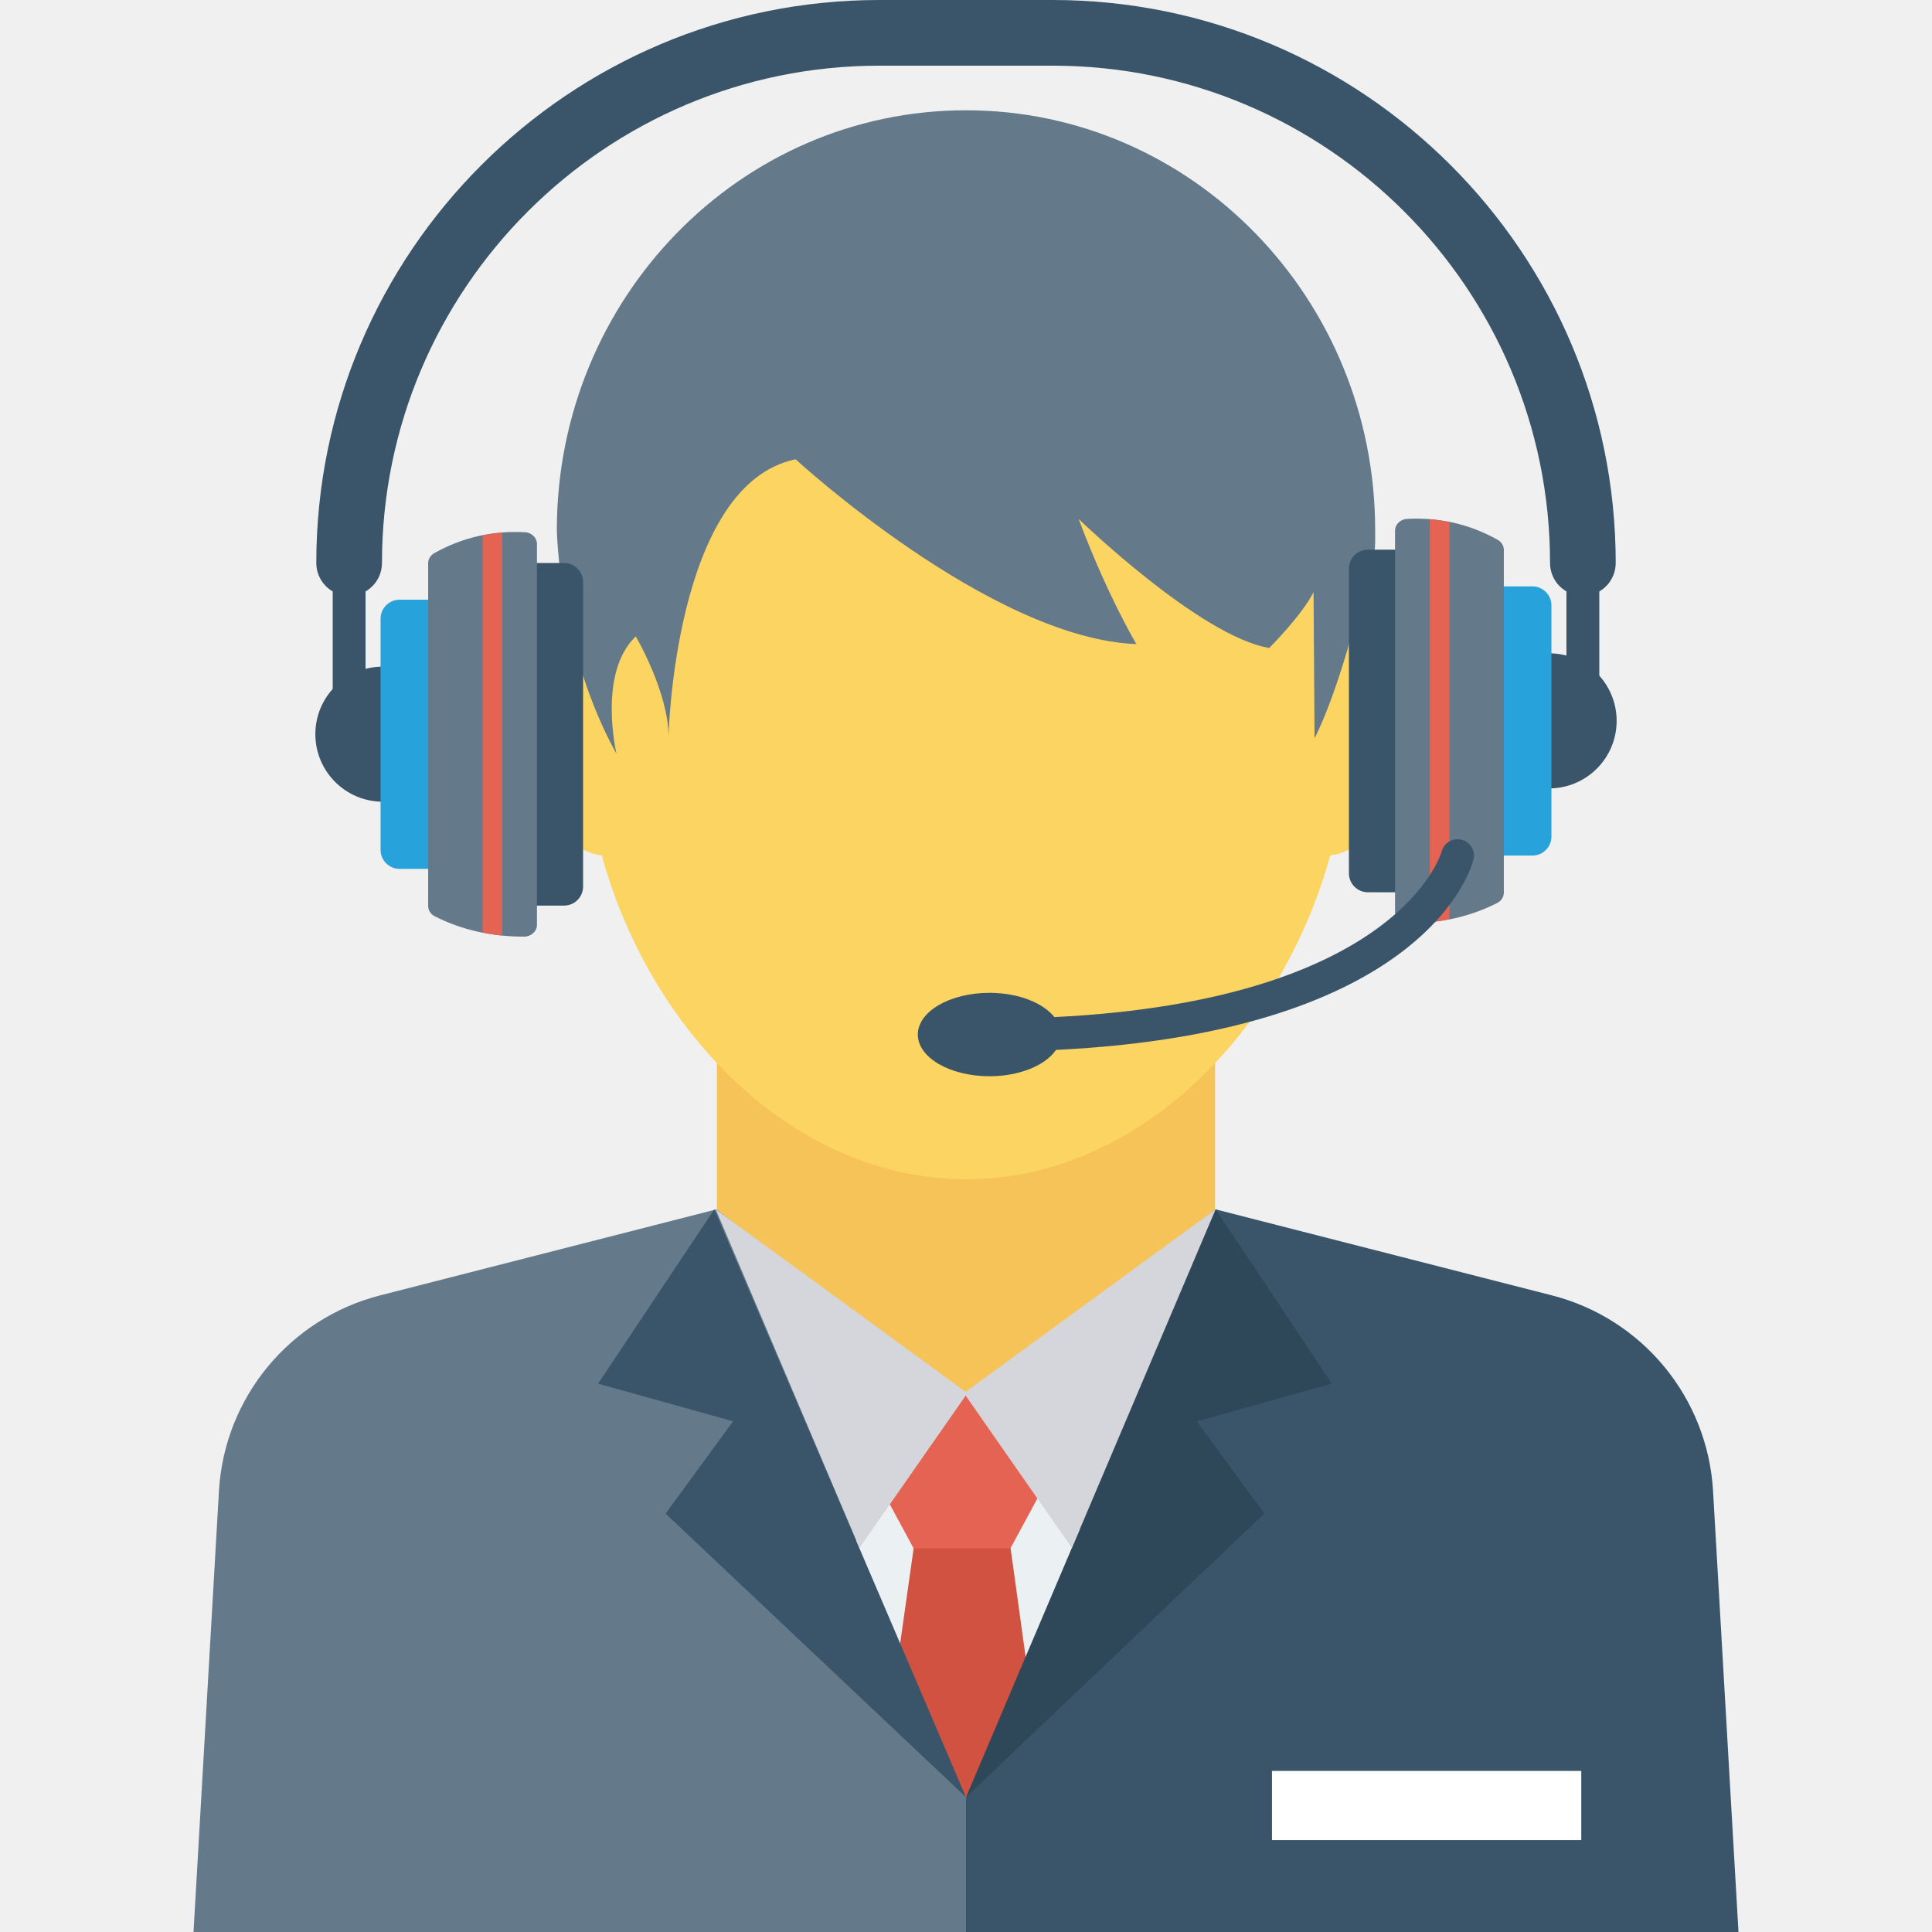
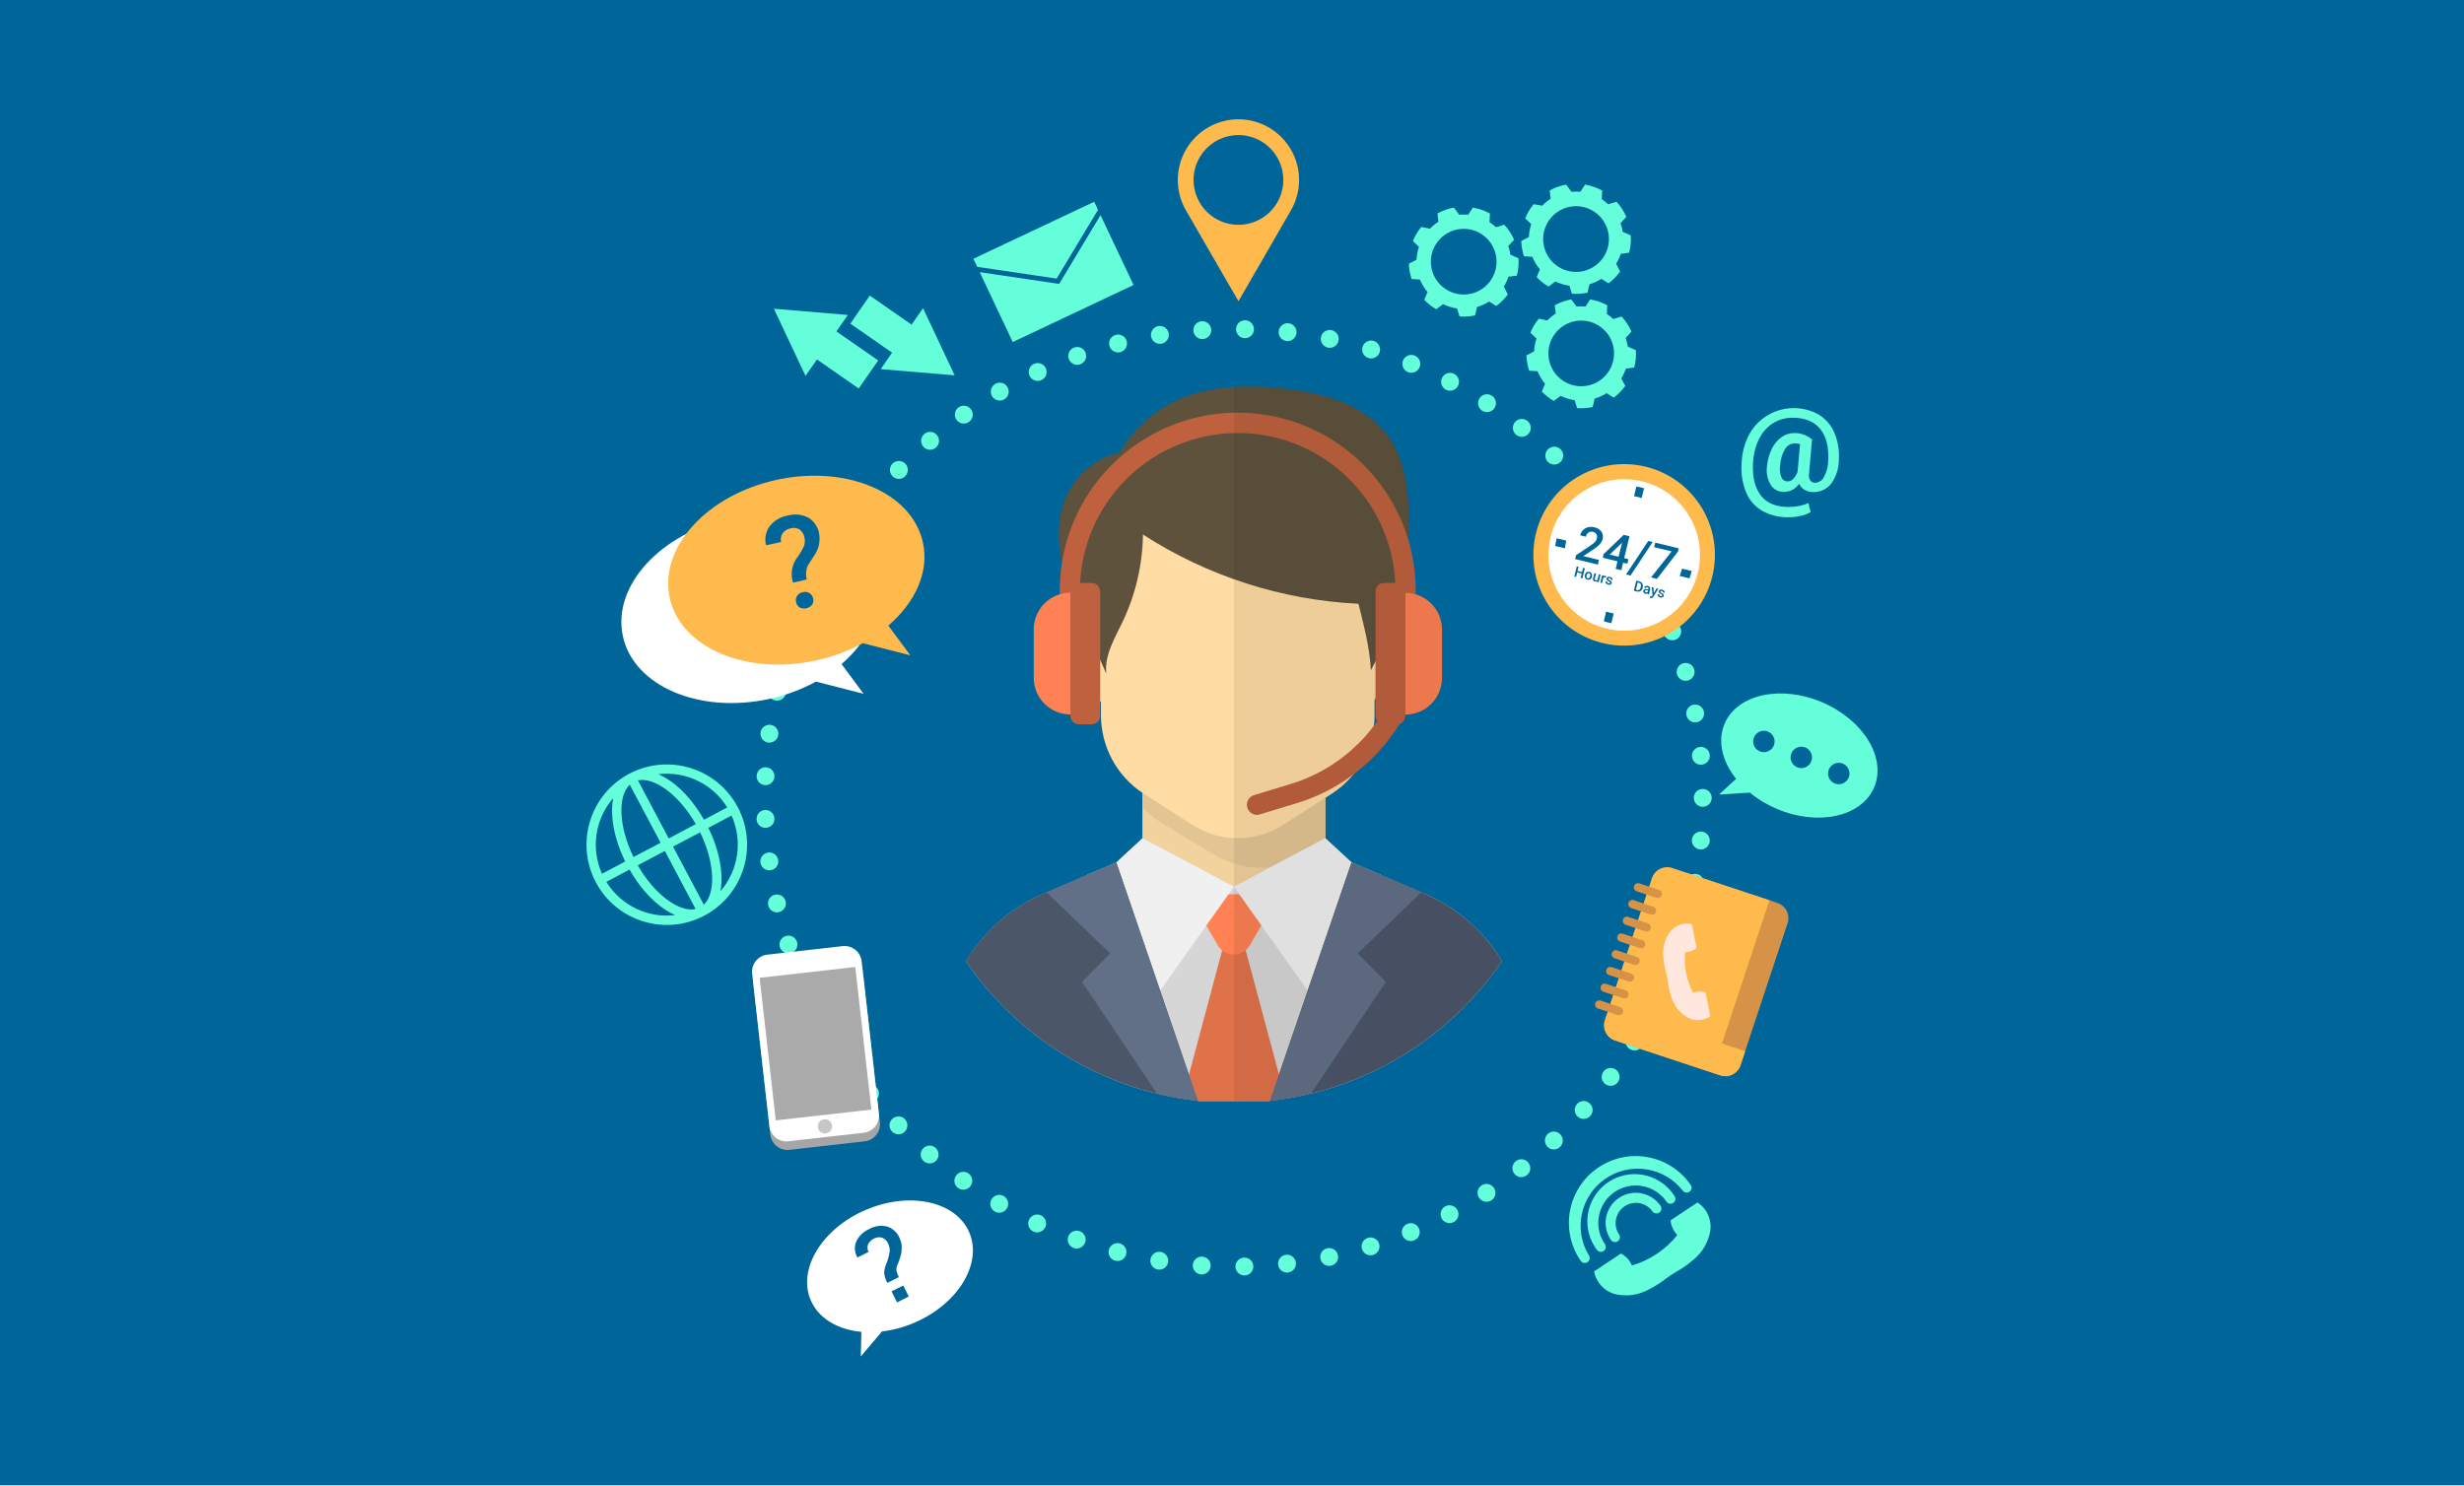
- <svg xmlns="http://www.w3.org/2000/svg" version="1.1" id="Capa_1" x="0px" y="0px" viewBox="0 0 409.6 409.6" style="enable-background:new 0 0 409.6 409.6;" xml:space="preserve">
-   <path style="fill:#F6C358;" d="M257.614,270.623l-0.005-13.924v-35.5H151.991v49.424l-21.679,5.545  c4.652,36.999,36.227,93.807,74.488,93.807c38.26,0,69.836-56.808,74.487-93.808L257.614,270.623z" />
-   <path style="fill:#FCD462;" d="M281.223,124.5c-1.158-3.426-3.801-24.118-6.618-26.214c-28.005-20.83-109.972-18.435-139.609,0  c-2.981,1.854-5.46,22.787-6.618,26.214c-10.147,0.012-18.369,8.55-18.369,24.245c0,15.276,7.79,31.699,17.561,32.586  c10.417,37.897,41.05,68.672,77.23,68.672c36.18,0,66.813-30.775,77.23-68.672c9.771-0.887,17.561-17.31,17.561-32.586  C299.591,133.05,291.369,124.512,281.223,124.5z" />
-   <path style="fill:#64798A;" d="M291.544,112.372c0-49.148-38.837-88.99-86.744-88.99s-86.744,39.842-86.744,88.99  c0,0,0.408,25.41,12.654,47.453c0,0-4.082-17.145,4.082-24.901c0,0,6.94,11.838,6.94,21.227c0,0,1.225-53.475,26.942-58.782  c0,0,41.229,37.963,72.253,39.188c0,0-6.123-10.205-12.246-26.534c0,0,25.717,24.901,40.413,27.35c0,0,6.94-6.94,9.389-11.838  l0.212,30.998c0,0,4.701-8.716,9.57-28.43c1.108-4.488,3.281-8.661,3.281-13.284V112.372z" />
-   <g>
-     <path style="fill:#3A556A;" d="M328.422,138.507v28.64c7.908,0,14.32-6.411,14.32-14.32   C342.741,144.919,336.33,138.507,328.422,138.507z" />
-     <path style="fill:#3A556A;" d="M290.01,116.539c-2.226,0-4.03,1.804-4.03,4.03v64.572c0,2.226,1.804,4.03,4.03,4.03h7.46v-72.632   H290.01z" />
+ <svg xmlns="http://www.w3.org/2000/svg" viewBox="0 0 690 416">
+   <defs>
+     <style>.cls-1,.cls-4{fill:none;}.cls-2{isolation:isolate;}.cls-3{fill:#069;}.cls-4{stroke:#64ffda;stroke-linecap:round;stroke-linejoin:round;stroke-width:5px;stroke-dasharray:0 11.96;}.cls-5{fill:#64ffda;}.cls-6{fill:#fff;}.cls-7{fill:#ffba4e;}.cls-8{fill:#a6a6a6;}.cls-9{fill:#aaa;}.cls-10{fill:#c7c7c7;}.cls-11{fill:#d69247;}.cls-12{fill:#cf6845;}.cls-13{fill:#ffe7de;}.cls-14{clip-path:url(#clip-path);}.cls-15{fill:#f2d29d;}.cls-16{fill:#e3c593;}.cls-17{fill:#edcd99;}.cls-18{fill:#ffdca4;}.cls-19{fill:#5e523d;}.cls-20{fill:#d6d6d6;}.cls-21{fill:#e0724a;}.cls-22{fill:#ff8154;}.cls-23{fill:#f0f0f0;}.cls-24{fill:#4b5669;}.cls-25{fill:#616f87;}.cls-26{fill:#bf613f;}.cls-27{opacity:0.07;mix-blend-mode:multiply;}</style>
+     <clipPath id="clip-path">
+       <path class="cls-1" d="M436.36,178.45a90.83,90.83,0,1,0-179.48,19.84,90.83,90.83,0,1,0,177.3,0A90.63,90.63,0,0,0,436.36,178.45Z" />
+     </clipPath>
+   </defs>
+   <g class="cls-2">
+     <g id="ARTBOARD2">
+       <rect class="cls-3" width="690" height="416" />
+       <circle class="cls-4" cx="345.53" cy="223.47" r="131.3" />
+       <path class="cls-5" d="M429.46,57.2l-.23.29a15.65,15.65,0,0,0-2.13,3.67l1.71,1.61a12.92,12.92,0,0,0-.67,3.62L426,67.51a15.23,15.23,0,0,0,.77,4.28l2.34.14a13.44,13.44,0,0,0,2.11,3.51l-.91,2.2a16.47,16.47,0,0,0,1.58,1.42,14.42,14.42,0,0,0,1.77,1.19l1.91-1.42a13.26,13.26,0,0,0,3.92,1.2l.7,2.24a15.49,15.49,0,0,0,4.35-.29l.56-2.36a13.65,13.65,0,0,0,3.35-1.52l2,1.26a15.42,15.42,0,0,0,3-3l.23-.3-1.11-2.2a13.32,13.32,0,0,0,1.3-2.76l2.34-.31a15.33,15.33,0,0,0,.46-4.86l-2.26-1a14.38,14.38,0,0,0-.6-2.43l1.62-1.77a15.15,15.15,0,0,0-2.75-4.23l-2.34.7c-.28-.26-.57-.51-.87-.74s-.61-.46-.93-.67l.11-2.44a15.5,15.5,0,0,0-4.78-1.64l-1.31,2a13.91,13.91,0,0,0-2.5,0l-1.5-2a15.23,15.23,0,0,0-4.6,1.63l.27,2.34a13.11,13.11,0,0,0-2.36,1.93ZM447,59.69a9.21,9.21,0,1,1-12.92,1.6A9.21,9.21,0,0,1,447,59.69Z" />
+       <path class="cls-5" d="M398,63.56l-.23.29a15.41,15.41,0,0,0-2.12,3.67l1.7,1.61a12.86,12.86,0,0,0-.67,3.62l-2.15,1.11a15.3,15.3,0,0,0,.77,4.29l2.34.14a13,13,0,0,0,2.12,3.5l-.92,2.2a15.55,15.55,0,0,0,1.59,1.43,16.48,16.48,0,0,0,1.76,1.19l1.91-1.42a13.26,13.26,0,0,0,3.92,1.2l.7,2.24a15.49,15.49,0,0,0,4.35-.29l.56-2.36A13.32,13.32,0,0,0,417,84.45l2,1.26a15.14,15.14,0,0,0,3-2.95l.23-.29-1.11-2.21a13.08,13.08,0,0,0,1.3-2.76l2.34-.3a15.39,15.39,0,0,0,.47-4.86l-2.27-1a12.88,12.88,0,0,0-.6-2.43L424,67.17a15,15,0,0,0-2.75-4.23l-2.34.7c-.28-.26-.56-.51-.87-.75s-.61-.45-.93-.66l.11-2.44a15.27,15.27,0,0,0-4.77-1.64l-1.32,2a13,13,0,0,0-2.5,0l-1.5-2a15.32,15.32,0,0,0-4.6,1.63l.27,2.34a12.7,12.7,0,0,0-2.36,1.93Zm17.55,2.49a9.2,9.2,0,1,1-12.92,1.59A9.21,9.21,0,0,1,415.57,66.05Z" />
+       <path class="cls-5" d="M430.92,89.25c-.08.09-.15.19-.23.29a15.39,15.39,0,0,0-2.13,3.66l1.71,1.61a12.92,12.92,0,0,0-.67,3.62l-2.15,1.12a15.23,15.23,0,0,0,.77,4.28l2.34.14a13.44,13.44,0,0,0,2.11,3.51l-.91,2.2a16.47,16.47,0,0,0,1.58,1.42,14.42,14.42,0,0,0,1.77,1.19l1.91-1.42a13.26,13.26,0,0,0,3.92,1.2l.7,2.24A15.49,15.49,0,0,0,446,114l.56-2.36a13.65,13.65,0,0,0,3.35-1.52l2,1.26a15.42,15.42,0,0,0,3-3l.23-.3L454,106a13.08,13.08,0,0,0,1.3-2.76l2.34-.31a15.3,15.3,0,0,0,.46-4.85l-2.26-1a14.38,14.38,0,0,0-.6-2.43l1.62-1.77a15.15,15.15,0,0,0-2.75-4.23l-2.34.7c-.28-.26-.57-.51-.87-.74s-.61-.46-.93-.67l.11-2.44a15.5,15.5,0,0,0-4.78-1.64l-1.31,2a13.91,13.91,0,0,0-2.5,0l-1.5-2a15.23,15.23,0,0,0-4.6,1.63l.27,2.34a13.11,13.11,0,0,0-2.36,1.93Zm17.54,2.49a9.2,9.2,0,1,1-12.92,1.59A9.2,9.2,0,0,1,448.46,91.74Z" />
+       <path class="cls-6" d="M245.35,162.77c-3-14-21.35-21.85-40.93-17.61s-33,19-30,33,21.36,21.85,40.94,17.61a49.32,49.32,0,0,0,13.15-4.86l13.32,3.41L235.66,186C243.2,179.51,247.14,171,245.35,162.77Z" />
+       <path class="cls-7" d="M258.46,152c-3-14-21.35-21.85-40.93-17.61s-33,19-30,33,21.35,21.85,40.94,17.6a49.09,49.09,0,0,0,13.15-4.85l13.31,3.41-6.17-8.32C256.31,168.71,260.25,160.2,258.46,152Z" />
+       <path class="cls-3" d="M222.06,163.19a7.85,7.85,0,0,1,1.39-7.31,17.75,17.75,0,0,0,1.64-2.81,4.22,4.22,0,0,0,.2-2.43,3.63,3.63,0,0,0-1.35-2.32,3.19,3.19,0,0,0-2.56-.34,3.49,3.49,0,0,0-2.22,1.36,3,3,0,0,0-.42,2.47l-4.22.91a6.35,6.35,0,0,1,1-5.32,8.19,8.19,0,0,1,5.06-3,8,8,0,0,1,5.82.6,6.5,6.5,0,0,1,3,4.53,8.3,8.3,0,0,1-1.43,6.15l-1.68,2.57a5.82,5.82,0,0,0-.36,4.06Zm.87,5.46a2.28,2.28,0,0,1,.29-1.79,2.43,2.43,0,0,1,1.6-1,2.4,2.4,0,0,1,1.89.27,2.29,2.29,0,0,1,1,1.5,2.23,2.23,0,0,1-.28,1.72,2.82,2.82,0,0,1-3.54.77A2.27,2.27,0,0,1,222.93,168.65Z" />
+       <rect class="cls-8" x="213.21" y="268.44" width="30.86" height="52.6" rx="4.81" ry="4.81" transform="translate(-31.66 27.54) rotate(-6.45)" />
+       <rect class="cls-6" x="212.94" y="266.03" width="30.86" height="52.6" rx="4.81" ry="4.81" transform="translate(-31.39 27.5) rotate(-6.45)" />
+       <rect class="cls-9" x="214.89" y="272.23" width="26.95" height="40.19" transform="translate(-31.39 27.5) rotate(-6.45)" />
+       <path class="cls-10" d="M233,315.29a2,2,0,1,1-2.25-1.79A2,2,0,0,1,233,315.29Z" />
+       <path class="cls-5" d="M486.17,218.15l-4.79,4.39L490,222a30.78,30.78,0,0,0,7.52,4.54c11.56,4.93,23.79,2.24,27.3-6s-3-18.92-14.58-23.85-23.78-2.23-27.29,6C480.87,207.57,482.29,213.28,486.17,218.15Zm26-2.71a3,3,0,0,1,3.89-1.56,3,3,0,1,1-3.89,1.56ZM501.65,211a3,3,0,1,1,1.57,3.89A3,3,0,0,1,501.65,211Zm-10.48-4.46a3,3,0,1,1,1.57,3.88A3,3,0,0,1,491.17,206.51Z" />
+       <path class="cls-5" d="M176.2,216.72a22.48,22.48,0,1,0,30.39,9.34A22.51,22.51,0,0,0,176.2,216.72Zm27.45,9.43-6.51,3.45c-3.58-6.3-8.3-10.85-12.8-12.76A19.93,19.93,0,0,1,203.65,226.15Zm-27.3-6.37L185,236.05l-7.59,4C173.28,231.67,172.9,223,176.35,219.78Zm9.83,18.56,8.62,16.27c-4.63,1-11.56-4.14-16.21-12.25Zm10.91,15.06-8.62-16.27,7.59-4C200.16,241.51,200.54,250.14,197.09,253.4Zm-9.83-18.56-8.62-16.27c4.63-1,11.56,4.14,16.21,12.25Zm-15.54-11.31c-.94,4.79.17,11.25,3.37,17.76l-6.51,3.44A19.9,19.9,0,0,1,171.72,223.53ZM169.79,247l6.51-3.45c3.58,6.31,8.3,10.85,12.8,12.76A19.91,19.91,0,0,1,169.79,247Zm31.93,2.63c.94-4.79-.17-11.25-3.36-17.76l6.5-3.45A19.92,19.92,0,0,1,201.72,249.65Z" />
+       <rect class="cls-11" x="455" y="246.72" width="40.01" height="50.87" rx="4.49" ry="4.49" transform="translate(109.76 -135.63) rotate(18.34)" />
+       <path class="cls-7" d="M482.21,292.26l13.29-40.11-27.22-9a4.48,4.48,0,0,0-5.67,2.85l-13.18,39.76a4.49,4.49,0,0,0,2.84,5.68l29.46,9.76a4.49,4.49,0,0,0,5.68-2.85l1.3-3.92Z" />
+       <path class="cls-11" d="M463.86,251.47l-5.53-1.83a1.17,1.17,0,0,1-.74-1.47h0a1.16,1.16,0,0,1,1.47-.74l5.53,1.83a1.15,1.15,0,0,1,.73,1.47h0A1.15,1.15,0,0,1,463.86,251.47Z" />
+       <path class="cls-11" d="M462.3,256.16l-5.53-1.84a1.15,1.15,0,0,1-.74-1.46h0a1.17,1.17,0,0,1,1.47-.74L463,254a1.16,1.16,0,0,1,.74,1.47h0A1.16,1.16,0,0,1,462.3,256.16Z" />
+       <path class="cls-11" d="M460.75,260.85,455.22,259a1.16,1.16,0,0,1-.74-1.46h0a1.16,1.16,0,0,1,1.47-.74l5.53,1.83a1.16,1.16,0,0,1,.74,1.47h0A1.17,1.17,0,0,1,460.75,260.85Z" />
+       <path class="cls-11" d="M459.19,265.54l-5.53-1.84a1.16,1.16,0,0,1-.74-1.47h0a1.16,1.16,0,0,1,1.47-.73l5.53,1.83a1.16,1.16,0,0,1,.74,1.47h0A1.16,1.16,0,0,1,459.19,265.54Z" />
+       <path class="cls-11" d="M457.64,270.23l-5.53-1.84a1.16,1.16,0,0,1-.74-1.47h0a1.15,1.15,0,0,1,1.47-.73l5.53,1.83a1.16,1.16,0,0,1,.74,1.47h0A1.16,1.16,0,0,1,457.64,270.23Z" />
+       <path class="cls-11" d="M456.08,274.91l-5.53-1.83a1.15,1.15,0,0,1-.73-1.47h0a1.16,1.16,0,0,1,1.47-.74l5.53,1.84a1.15,1.15,0,0,1,.73,1.47h0A1.15,1.15,0,0,1,456.08,274.91Z" />
+       <path class="cls-11" d="M454.53,279.6,449,277.77a1.16,1.16,0,0,1-.74-1.47h0a1.16,1.16,0,0,1,1.47-.74l5.53,1.84a1.16,1.16,0,0,1,.74,1.47h0A1.15,1.15,0,0,1,454.53,279.6Z" />
+       <path class="cls-11" d="M453,284.29l-5.54-1.83a1.17,1.17,0,0,1-.73-1.47h0a1.16,1.16,0,0,1,1.47-.74l5.53,1.84a1.15,1.15,0,0,1,.73,1.47h0A1.16,1.16,0,0,1,453,284.29Z" />
+       <path class="cls-12" d="M479,284.64h0S479,284.66,479,284.64Z" />
+       <path class="cls-12" d="M473.76,258.76Z" />
+       <path class="cls-13" d="M467.57,261.11a10.05,10.05,0,0,0-1.81,6.63,22.39,22.39,0,0,0,.8,4.66,20.07,20.07,0,0,1,.48,2.43,22.68,22.68,0,0,0,1.06,4.61,10,10,0,0,0,4.23,5.42,6.14,6.14,0,0,0,6.62-.21s0-.06,0,0l-1.35-6.73a5.21,5.21,0,0,0-3.44.15,19.43,19.43,0,0,1-2.27-11.36,5.14,5.14,0,0,0,3.22-1.18l-1.34-6.73s0,0,0,0A6.1,6.1,0,0,0,467.57,261.11Z" />
+       <polygon class="cls-5" points="295.89 78.03 307.48 58.77 306.41 56.51 272.58 72.48 273.65 74.74 295.89 78.03" />
+       <polygon class="cls-5" points="296.6 79.52 274.36 76.23 283.6 95.8 317.43 79.82 308.18 60.26 296.6 79.52" />
+       <g class="cls-14">
+         <rect class="cls-15" x="319.91" y="193.35" width="51.23" height="58.89" />
+         <path class="cls-16" d="M319.91,226.13a26,26,0,0,0,5.39,4.37l14.47,8.79a25.85,25.85,0,0,0,26.87,0l4.51-2.74v-43.2H319.91Z" />
+         <path class="cls-17" d="M313.18,200.38c-4.74-1.67-7.24-7-9.24-11.82-1.84-4.45-3.7-9-4.08-13.83-.17-2.18.09-4.65,1.68-6a5,5,0,0,1,4.59-.83,15.2,15.2,0,0,1,4.32,2.24C319,175.74,317.4,190.76,313.18,200.38Z" />
+         <path class="cls-17" d="M380.26,199.45c4.74-1.66,7.24-7,9.24-11.82,1.84-4.44,3.7-9,4.08-13.83.17-2.18-.08-4.64-1.68-6a5,5,0,0,0-4.59-.84,15.1,15.1,0,0,0-4.32,2.25C374.48,174.82,376.05,189.83,380.26,199.45Z" />
+         <path class="cls-18" d="M373.1,222.21,359.36,231a23.49,23.49,0,0,1-25.51,0l-13.73-8.79a26.17,26.17,0,0,1-11.81-22.11V145.72h76.6V200.1A26.19,26.19,0,0,1,373.1,222.21Z" />
+         <path class="cls-19" d="M383.9,187.74c-.3-6.17-2-12.66-3.48-18.63a122.26,122.26,0,0,1-60.35-19.39,58.84,58.84,0,0,1-5.74,24.52c-2.21,4.61-5.12,9.35-4.53,14.48-2.11-4.71-3.85-9-6-13.71-2.49-5.55-5-11.14-6.33-17.11s-1.44-12.42.81-18.08a21.49,21.49,0,0,1,15.29-13.06,36.08,36.08,0,0,1,21.06-16.55c8.52-2.47,17.53-2.29,26.29-1.19,10.55,1.33,21.88,4.58,28.11,13.64,4.38,6.37,5.48,14.61,5.44,22.48A90.75,90.75,0,0,1,383.9,187.74Z" />
+         <path class="cls-20" d="M345.53,248.35,320,234.76l-7.36,6.8-20.54,8.8a46.73,46.73,0,0,0-25.81,27.85l-4.12,30.17h83.41Z" />
+         <path class="cls-20" d="M345.53,248.35l25.58-13.59,7.36,6.8,20.54,8.8a46.73,46.73,0,0,1,25.81,27.85l4.12,30.17H345.53Z" />
+         <polygon class="cls-21" points="345.53 253.86 332.93 301.05 335.44 308.38 355.62 308.38 358.16 300.96 345.53 253.86" />
+         <path class="cls-22" d="M341,264.75l-3.74-6.47a5.2,5.2,0,0,1,4.51-7.8h7.46a5.2,5.2,0,0,1,4.51,7.8L350,264.75A5.2,5.2,0,0,1,341,264.75Z" />
+         <polygon class="cls-23" points="378.47 241.56 386.81 245.13 368.85 281.2 345.53 248.35 371.11 234.76 378.47 241.56" />
+         <path class="cls-24" d="M428.94,308.38H355.62l22.85-66.82,20.54,8.8a46.73,46.73,0,0,1,25.81,27.85Z" />
+         <path class="cls-25" d="M398,249.92c-9.12,8.84-17.8,17.12-17.8,17.12L388.1,275l-22.39,33.41H355.62l22.85-66.82Z" />
+         <polygon class="cls-23" points="312.59 241.56 304.25 245.13 322.21 281.2 345.53 248.35 319.95 234.76 312.59 241.56" />
+         <path class="cls-24" d="M262.12,308.38h73.32l-22.85-66.82-20.54,8.8a46.73,46.73,0,0,0-25.81,27.85Z" />
+         <path class="cls-25" d="M293.09,249.92c9.12,8.84,17.8,17.12,17.8,17.12L303,275l22.39,33.41h10.09l-22.85-66.82Z" />
+         <path class="cls-26" d="M302.43,199.45h-5.66V166.13a49.84,49.84,0,1,1,99.67,0v32h-5.66v-32a44.18,44.18,0,1,0-88.35,0Z" />
+         <path class="cls-22" d="M299.76,166h0a0,0,0,0,1,0,0v34.12a0,0,0,0,1,0,0h0a10.28,10.28,0,0,1-10.28-10.28V176.3A10.28,10.28,0,0,1,299.76,166Z" />
+         <rect class="cls-26" x="299.76" y="163.29" width="8.31" height="39.58" rx="2.33" ry="2.33" />
+         <path class="cls-26" d="M352,228.24a2.83,2.83,0,0,1-.82-5.54l10.2-3.1a45.86,45.86,0,0,0,30.48-30.2,2.83,2.83,0,1,1,5.4,1.69A51.5,51.5,0,0,1,363,225l-10.2,3.09A2.6,2.6,0,0,1,352,228.24Z" />
+         <path class="cls-22" d="M403.8,166h0a0,0,0,0,1,0,0v34.12a0,0,0,0,1,0,0h0a10.28,10.28,0,0,1-10.28-10.28V176.3A10.28,10.28,0,0,1,403.8,166Z" transform="translate(797.33 366.16) rotate(-180)" />
+         <rect class="cls-26" x="385.21" y="163.29" width="8.31" height="39.58" rx="2.33" ry="2.33" transform="translate(778.73 366.16) rotate(180)" />
+         <path class="cls-27" d="M399,250.36l-1-.44-19.5-8.36-7.32-6.76V223.46l2-1.25a24.84,24.84,0,0,0,6-5.39,51.52,51.52,0,0,0,12.79-14,2.35,2.35,0,0,0,1.64-2.23v-.4h0a10.28,10.28,0,0,0,10.28-10.28V176.3a10.28,10.28,0,0,0-7.36-9.86v-.31a49.43,49.43,0,0,0-2.19-14.63q.22-3.18.26-6.36c0-7.87-1.06-16.11-5.44-22.48C382.84,113.6,371.51,110.35,361,109a83,83,0,0,0-15.43-.64v200h83.41l-4.12-30.17A46.73,46.73,0,0,0,399,250.36Zm-14.1-50.26v-4l.3-.37v4.86a2.29,2.29,0,0,0,.46,1.38c-.31.44-.62.88-.95,1.31A27.11,27.11,0,0,0,384.91,200.1Z" />
+       </g>
+       <circle class="cls-7" cx="454.8" cy="155.41" r="25.42" transform="translate(258.21 593.98) rotate(-84.72)" />
+       <circle class="cls-6" cx="454.8" cy="155.41" r="21.21" transform="translate(207.69 567.64) rotate(-77.92)" />
+       <path class="cls-3" d="M438.6,151.49a.19.19,0,0,0,0-.07l-2.71-.66a.25.25,0,0,0,0,.07,19.12,19.12,0,0,0-.38,2.09l2.73.66A16.92,16.92,0,0,1,438.6,151.49Z" />
+       <path class="cls-3" d="M471,159.33a16.92,16.92,0,0,1-.63,2l2.74.66c.23-.66.44-1.33.61-2,0,0,0,0,0-.07l-2.71-.65A.64.64,0,0,0,471,159.33Z" />
+       <path class="cls-3" d="M458.24,136.26l-.66,2.72c.38.06.76.14,1.14.23s.67.17,1,.27l.66-2.72-1-.27C459,136.4,458.62,136.33,458.24,136.26Z" />
+       <path class="cls-3" d="M451.23,174.54l.66-2.72c-.34-.06-.67-.13-1-.21s-.75-.2-1.11-.32l-.66,2.72c.37.12.74.22,1.12.31S450.9,174.48,451.23,174.54Z" />
+       <path class="cls-3" d="M447.47,158.13l-6.38-1.54.27-1.09,4-2.68a8.53,8.53,0,0,0,1.28-1,2.19,2.19,0,0,0,.53-1,1.62,1.62,0,0,0-.11-1.18,1.4,1.4,0,0,0-.93-.67,1.59,1.59,0,0,0-1.3.18,1.9,1.9,0,0,0-.73,1.18l-1.58-.38a3,3,0,0,1,.77-1.46,2.77,2.77,0,0,1,1.38-.81,3.59,3.59,0,0,1,1.78,0,3.25,3.25,0,0,1,2,1.22,2.48,2.48,0,0,1,.34,2.1,3.37,3.37,0,0,1-.76,1.39,8.85,8.85,0,0,1-1.74,1.45l-2.92,1.92,4.4,1.07Z" />
+       <path class="cls-3" d="M454.83,156.34l1.18.28-.3,1.27-1.18-.28-.51,2.1-1.58-.38.51-2.11-4.1-1,.19-1,5.64-5.41,1.63.39Zm-4.06-1,2.48.59,1-3.95-.17.18Z" />
+       <path class="cls-3" d="M456.59,161.2l-1.24-.3,6.22-9.39,1.24.3Z" />
+       <path class="cls-3" d="M469.9,154.46,464,162.14l-1.66-.4,5.77-7.3-4.9-1.18.31-1.27,6.56,1.59Z" />
+       <path class="cls-3" d="M443.12,162l-.49-.12.3-1.26-1.27-.31-.3,1.26-.5-.11.69-2.84.49.12-.28,1.18,1.27.3.28-1.18.49.12Z" />
+       <path class="cls-3" d="M443.83,161a1.15,1.15,0,0,1,.25-.52.87.87,0,0,1,.44-.3.9.9,0,0,1,.54,0,.92.92,0,0,1,.63.44,1.13,1.13,0,0,1,.11.8l0,.11a1.32,1.32,0,0,1-.26.53,1,1,0,0,1-.43.3,1.13,1.13,0,0,1-.55,0,1,1,0,0,1-.64-.47,1.14,1.14,0,0,1-.08-.86Zm.46.16a.88.88,0,0,0,0,.54.45.45,0,0,0,.33.28.45.45,0,0,0,.42-.1.88.88,0,0,0,.26-.52.82.82,0,0,0,0-.54.46.46,0,0,0-.33-.27.44.44,0,0,0-.41.09A1,1,0,0,0,444.29,161.17Z" />
+       <path class="cls-3" d="M447.26,162.76a.78.78,0,0,1-.66.11.7.7,0,0,1-.47-.33.93.93,0,0,1,0-.63l.33-1.36.47.11-.33,1.36c-.06.27,0,.43.24.49a.48.48,0,0,0,.52-.14l.37-1.51.47.11-.51,2.11-.44-.11Z" />
+       <path class="cls-3" d="M449.66,161.79l-.19-.07a.45.45,0,0,0-.5.15l-.35,1.44-.47-.11.51-2.11.45.11-.05.24a.54.54,0,0,1,.54-.16.38.38,0,0,1,.17.06Z" />
+       <path class="cls-3" d="M450.87,163.25a.23.23,0,0,0-.06-.22,1,1,0,0,0-.31-.2,1.66,1.66,0,0,1-.38-.23.56.56,0,0,1-.23-.58.59.59,0,0,1,.34-.4,1.09,1.09,0,0,1,1.19.29.61.61,0,0,1,.12.55l-.47-.12a.32.32,0,0,0-.05-.25.38.38,0,0,0-.25-.16.49.49,0,0,0-.27,0,.24.24,0,0,0-.14.17.21.21,0,0,0,.05.2,1.47,1.47,0,0,0,.34.21,1.74,1.74,0,0,1,.4.25.75.75,0,0,1,.19.26.54.54,0,0,1,0,.31.55.55,0,0,1-.34.4,1,1,0,0,1-.66,0,1,1,0,0,1-.44-.21.75.75,0,0,1-.26-.33.63.63,0,0,1,0-.38l.47.11a.33.33,0,0,0,.06.29.48.48,0,0,0,.29.16.51.51,0,0,0,.3,0A.21.21,0,0,0,450.87,163.25Z" />
+       <path class="cls-3" d="M457.53,165.47l.68-2.84.84.2a1.36,1.36,0,0,1,.63.33,1.16,1.16,0,0,1,.33.58,1.47,1.47,0,0,1,0,.75l0,.14a1.68,1.68,0,0,1-.33.67,1.14,1.14,0,0,1-.58.36,1.35,1.35,0,0,1-.72,0Zm1.08-2.33-.5,2.05.33.08a.76.76,0,0,0,.65-.1,1.09,1.09,0,0,0,.38-.65l0-.15a1.19,1.19,0,0,0,0-.76.75.75,0,0,0-.53-.38Z" />
+       <path class="cls-3" d="M461.35,166.39a1.1,1.1,0,0,1,0-.21.73.73,0,0,1-.61.1.75.75,0,0,1-.47-.3.6.6,0,0,1-.1-.5.62.62,0,0,1,.38-.46,1.29,1.29,0,0,1,.76,0l.29.07,0-.13a.4.4,0,0,0,0-.29.38.38,0,0,0-.26-.16.44.44,0,0,0-.28,0,.26.26,0,0,0-.16.18l-.47-.11a.54.54,0,0,1,.19-.3.89.89,0,0,1,.37-.16,1.2,1.2,0,0,1,.46,0,.92.92,0,0,1,.55.33.68.68,0,0,1,.1.58l-.23.95a1,1,0,0,0,0,.47v0Zm-.44-.47a.53.53,0,0,0,.28,0,.45.45,0,0,0,.23-.14l.1-.4-.26-.06a.74.74,0,0,0-.42,0,.3.3,0,0,0-.19.22.27.27,0,0,0,0,.24A.34.34,0,0,0,460.91,165.92Z" />
+       <path class="cls-3" d="M463.12,166.1l.78-1.33.5.13L463,167.12a.71.71,0,0,1-.79.38l-.22-.09.09-.37.09,0a.7.7,0,0,0,.29,0,.49.49,0,0,0,.19-.19l.11-.16-.23-2.28.51.12Z" />
+       <path class="cls-3" d="M465.49,166.78a.21.21,0,0,0-.06-.21,1.19,1.19,0,0,0-.32-.2,2,2,0,0,1-.37-.23.56.56,0,0,1-.24-.58.57.57,0,0,1,.34-.4,1,1,0,0,1,.63,0,1,1,0,0,1,.57.34.61.61,0,0,1,.11.54l-.47-.11a.3.3,0,0,0-.05-.26.42.42,0,0,0-.24-.15.44.44,0,0,0-.28,0,.24.24,0,0,0-.14.17.19.19,0,0,0,0,.19,1.11,1.11,0,0,0,.34.21,1.87,1.87,0,0,1,.4.25.62.62,0,0,1,.19.26.65.65,0,0,1,0,.31.58.58,0,0,1-.35.41,1,1,0,0,1-.66,0,1.19,1.19,0,0,1-.44-.2.74.74,0,0,1-.25-.34.62.62,0,0,1,0-.38l.46.12a.34.34,0,0,0,.06.28.52.52,0,0,0,.29.17.5.5,0,0,0,.3,0A.23.23,0,0,0,465.49,166.78Z" />
+       <path class="cls-6" d="M242.49,338.85c-12.27,5.23-19.19,16.56-15.47,25.31,2.2,5.15,7.61,8.26,14.19,8.87l-.16,6.89,5.93-7a32.41,32.41,0,0,0,9-2.42c12.26-5.22,19.19-16.55,15.46-25.3S254.76,333.63,242.49,338.85Zm12,24.29-3.29,1.64-1.54-3.08,3.29-1.64Zm-2-12.85a13.51,13.51,0,0,1-1.14,3.85,3.42,3.42,0,0,0-.32,1.73,6.75,6.75,0,0,0,.68,1.84l-3.22,1.61a7.15,7.15,0,0,1-.91-2.93,8.83,8.83,0,0,1,.86-3,13.55,13.55,0,0,0,.68-2.75,4,4,0,0,0-.41-2.33,3.08,3.08,0,0,0-1.69-1.65,3,3,0,0,0-2.33.28,3.31,3.31,0,0,0-1.57,1.54,2.38,2.38,0,0,0,.12,2.16l-3.09,1.55-.08-.06a4.89,4.89,0,0,1-.26-4.46,7.18,7.18,0,0,1,3.54-3.41,6.89,6.89,0,0,1,5-.75,5.67,5.67,0,0,1,3.52,3.15A6.11,6.11,0,0,1,252.45,350.29Z" />
+       <path class="cls-7" d="M346.81,33.41h0a17,17,0,0,0-14.72,25.48l14.72,25.48,14.71-25.48A17,17,0,0,0,346.81,33.41Zm10.88,23.27h0a12.57,12.57,0,0,1-21.77,0h0a12.57,12.57,0,0,1,10.89-18.85h0A12.57,12.57,0,0,1,357.69,56.68Z" />
+       <path class="cls-5" d="M475.35,336.83h0S475.37,336.82,475.35,336.83Z" />
+       <path class="cls-5" d="M446.35,356.09s0,0,0,0Z" />
+       <path class="cls-5" d="M452.31,362.47a13.23,13.23,0,0,0,9-1.1,30.19,30.19,0,0,0,5.29-3.3,27.18,27.18,0,0,1,2.71-1.81,29.44,29.44,0,0,0,5.1-3.59,13.26,13.26,0,0,0,4.51-7.87,8.05,8.05,0,0,0-3.57-8s-.05.06,0,0l-7.54,5a6.88,6.88,0,0,0,1.9,4.11A25.46,25.46,0,0,1,457,354.44a6.91,6.91,0,0,0-3.05-3.35l-7.54,5s0,0,0,0A8.05,8.05,0,0,0,452.31,362.47Z" />
+       <path class="cls-5" d="M473.11,333.79a1.38,1.38,0,0,1-1.91-.35,16,16,0,0,0-26.28,18.15,1.37,1.37,0,0,1-2.26,1.56,18.71,18.71,0,1,1,30.79-21.27A1.38,1.38,0,0,1,473.11,333.79Z" />
+       <path class="cls-5" d="M468.59,336.91a1.38,1.38,0,0,1-1.91-.35,10.48,10.48,0,1,0-17.25,11.92,1.37,1.37,0,0,1-2.26,1.56,13.23,13.23,0,1,1,21.77-15A1.37,1.37,0,0,1,468.59,336.91Z" />
+       <path class="cls-5" d="M464.64,339.63a1.36,1.36,0,0,1-1.9-.35,5.69,5.69,0,0,0-9.36,6.47,1.37,1.37,0,0,1-2.26,1.56A8.43,8.43,0,1,1,465,337.73,1.36,1.36,0,0,1,464.64,339.63Z" />
+       <polygon class="cls-5" points="267.33 105.12 258.48 86.32 255.28 90.93 243.57 82.8 238.12 90.65 249.82 98.78 246.62 103.39 267.33 105.12" />
+       <polygon class="cls-5" points="216.72 86.48 237.42 88.22 234.22 92.83 245.93 100.96 240.47 108.81 228.77 100.68 225.57 105.28 216.72 86.48" />
+       <path class="cls-5" d="M514.94,128.7a11.5,11.5,0,0,1-2.07,6.65,6.1,6.1,0,0,1-5.09,2.47,4.71,4.71,0,0,1-2.43-.61,3.74,3.74,0,0,1-1.54-1.74,5,5,0,0,1-4.28,2.3,4.19,4.19,0,0,1-3.7-2,8.1,8.1,0,0,1-1-5.32,13.72,13.72,0,0,1,1.37-4.8,8.48,8.48,0,0,1,2.71-3.23,6,6,0,0,1,3.53-1.13,7.18,7.18,0,0,1,4,1.08l1,.7-.84,9.46a2.92,2.92,0,0,0,.29,2,1.59,1.59,0,0,0,1.43.69,2.92,2.92,0,0,0,2.52-1.76,9.87,9.87,0,0,0,1.12-4.61c.18-3.81-.58-6.73-2.3-8.78s-4.27-3.07-7.64-3.07a10.18,10.18,0,0,0-5.63,1.6,11,11,0,0,0-3.9,4.56,17.33,17.33,0,0,0-1.6,6.77c-.18,3.87.6,6.85,2.32,9S497.57,142,501,142a14.37,14.37,0,0,0,2.84-.3,11.12,11.12,0,0,0,2.57-.81l.63,2.52a8.58,8.58,0,0,1-2.7,1.06,15.13,15.13,0,0,1-3.41.4,14.54,14.54,0,0,1-7.37-1.75A10.68,10.68,0,0,1,489,138a18.06,18.06,0,0,1-1.3-8.11,19.17,19.17,0,0,1,2.06-8.1,14.26,14.26,0,0,1,19.42-5.74,10.9,10.9,0,0,1,4.43,5A16.56,16.56,0,0,1,514.94,128.7Zm-16.45,1.73a6.4,6.4,0,0,0,.37,3.28,1.88,1.88,0,0,0,1.8,1.13,2.16,2.16,0,0,0,1.52-.71,5.3,5.3,0,0,0,1.2-2l.69-7.74a4.18,4.18,0,0,0-1.31-.21,3.28,3.28,0,0,0-2.92,1.6A10.5,10.5,0,0,0,498.49,130.43Z" />
+     </g>
  </g>
-   <path style="fill:#27A2DB;" d="M324.886,124.321h-7.46v57.066h7.46c2.226,0,4.03-1.804,4.03-4.03v-49.006  C328.916,126.125,327.113,124.321,324.886,124.321z" />
-   <path style="fill:#64798A;" d="M317.531,114.451c-5.985-3.36-12.403-4.79-19.218-4.441c-1.44,0.074-2.554,1.196-2.554,2.473v80.797  c0,1.333,1.212,2.471,2.719,2.472c6.832,0.004,13.175-1.378,18.962-4.323c0.862-0.439,1.384-1.283,1.384-2.162V116.57  C318.824,115.725,318.336,114.904,317.531,114.451z" />
-   <path style="fill:#E56353;" d="M303.137,110.08v85.43c1.41-0.138,2.79-0.371,4.155-0.641v-84.176  C305.922,110.42,304.544,110.188,303.137,110.08z" />
-   <g>
-     <path style="fill:#3A556A;" d="M81.178,141.33v28.64c-7.908,0-14.32-6.411-14.32-14.32C66.859,147.741,73.27,141.33,81.178,141.33z   " />
-     <path style="fill:#3A556A;" d="M119.59,119.361c2.226,0,4.03,1.804,4.03,4.03v64.573c0,2.226-1.804,4.03-4.03,4.03h-7.46v-72.632   H119.59z" />
-   </g>
-   <path style="fill:#27A2DB;" d="M84.714,127.144h7.46v57.066h-7.46c-2.226,0-4.03-1.804-4.03-4.03v-49.006  C80.684,128.948,82.487,127.144,84.714,127.144z" />
-   <path style="fill:#64798A;" d="M92.069,117.273c5.985-3.36,12.403-4.79,19.218-4.441c1.44,0.074,2.554,1.196,2.554,2.473v80.797  c0,1.333-1.212,2.471-2.719,2.472c-6.832,0.004-13.175-1.378-18.962-4.323c-0.862-0.439-1.384-1.283-1.384-2.162v-72.695  C90.776,118.548,91.263,117.726,92.069,117.273z" />
-   <path style="fill:#E56353;" d="M106.463,112.903v85.43c-1.41-0.138-2.79-0.371-4.155-0.641v-84.176  C103.678,113.242,105.056,113.011,106.463,112.903z" />
-   <g>
-     <path style="fill:#3A556A;" d="M309.842,178.025c-1.877-0.456-3.726,0.68-4.209,2.526c-0.085,0.33-9.033,31.491-82.088,35.083   c-2.41-3.03-7.647-5.144-13.765-5.144c-8.393,0-15.196,3.958-15.196,8.841c0,4.883,6.802,8.841,15.196,8.841   c6.41,0,11.864-2.315,14.099-5.58c78.891-3.853,88.151-38.856,88.518-40.402C312.84,180.334,311.698,178.484,309.842,178.025z" />
-     <rect x="70.538" y="109.957" style="fill:#3A556A;" width="6.963" height="45.66" />
-     <rect x="332.099" y="109.957" style="fill:#3A556A;" width="6.963" height="45.66" />
-     <path style="fill:#3A556A;" d="M335.583,126.322c-3.848,0-6.962-3.117-6.962-6.962c0-58.138-47.301-105.436-105.439-105.436   h-36.769c-58.138,0-105.432,47.297-105.432,105.436c0,3.845-3.114,6.962-6.962,6.962c-3.848,0-6.962-3.117-6.962-6.962   C67.056,53.546,120.598,0,186.413,0h36.769c65.814,0,119.364,53.546,119.364,119.36   C342.545,123.205,339.431,126.322,335.583,126.322z" />
-   </g>
-   <path style="fill:#64798A;" d="M151.886,256.393l-32.409,8.29l-38.885,9.946c-19.21,4.913-33.033,21.694-34.174,41.49L41.026,409.6  H204.8V297.602L151.886,256.393z" />
-   <path style="fill:#3A556A;" d="M363.183,316.118c-1.143-19.796-14.963-36.576-34.172-41.49l-38.887-9.946l-32.405-8.289  L204.8,297.602V409.6h163.774L363.183,316.118z" />
-   <polygon style="fill:#EBF0F3;" points="204.36,295.359 178.418,330.88 204.8,381.021 233.723,329.843 " />
-   <polygon style="fill:#D15241;" points="214.246,328.167 193.711,328.167 188.713,363.417 204.8,381.021 204.8,381.021   219.2,364.007 " />
-   <polygon style="fill:#2F4859;" points="257.719,256.394 282.361,293.344 253.737,301.329 268.049,320.895 204.8,381.021 " />
-   <polygon style="fill:#3A556A;" points="151.441,256.394 126.799,293.344 155.423,301.329 141.111,320.895 204.8,381.021 " />
-   <polygon style="fill:#E56353;" points="208.284,295.323 199.629,295.323 187.758,317.285 193.71,328.297 214.203,328.297   220.156,317.285 " />
-   <g>
-     <polygon style="fill:#D5D6DB;" points="257.719,256.394 204.36,295.359 227.243,328.167  " />
-     <polygon style="fill:#D5D6DB;" points="151.738,256.394 205.097,295.359 182.214,328.167  " />
-   </g>
-   <rect x="269.67" y="375.45" style="fill:#FFFFFF;" width="65.572" height="14.664" />
-   <g>
- </g>
-   <g>
- </g>
-   <g>
- </g>
-   <g>
- </g>
-   <g>
- </g>
-   <g>
- </g>
-   <g>
- </g>
-   <g>
- </g>
-   <g>
- </g>
-   <g>
- </g>
-   <g>
- </g>
-   <g>
- </g>
-   <g>
- </g>
-   <g>
- </g>
-   <g>
- </g>
</svg>
